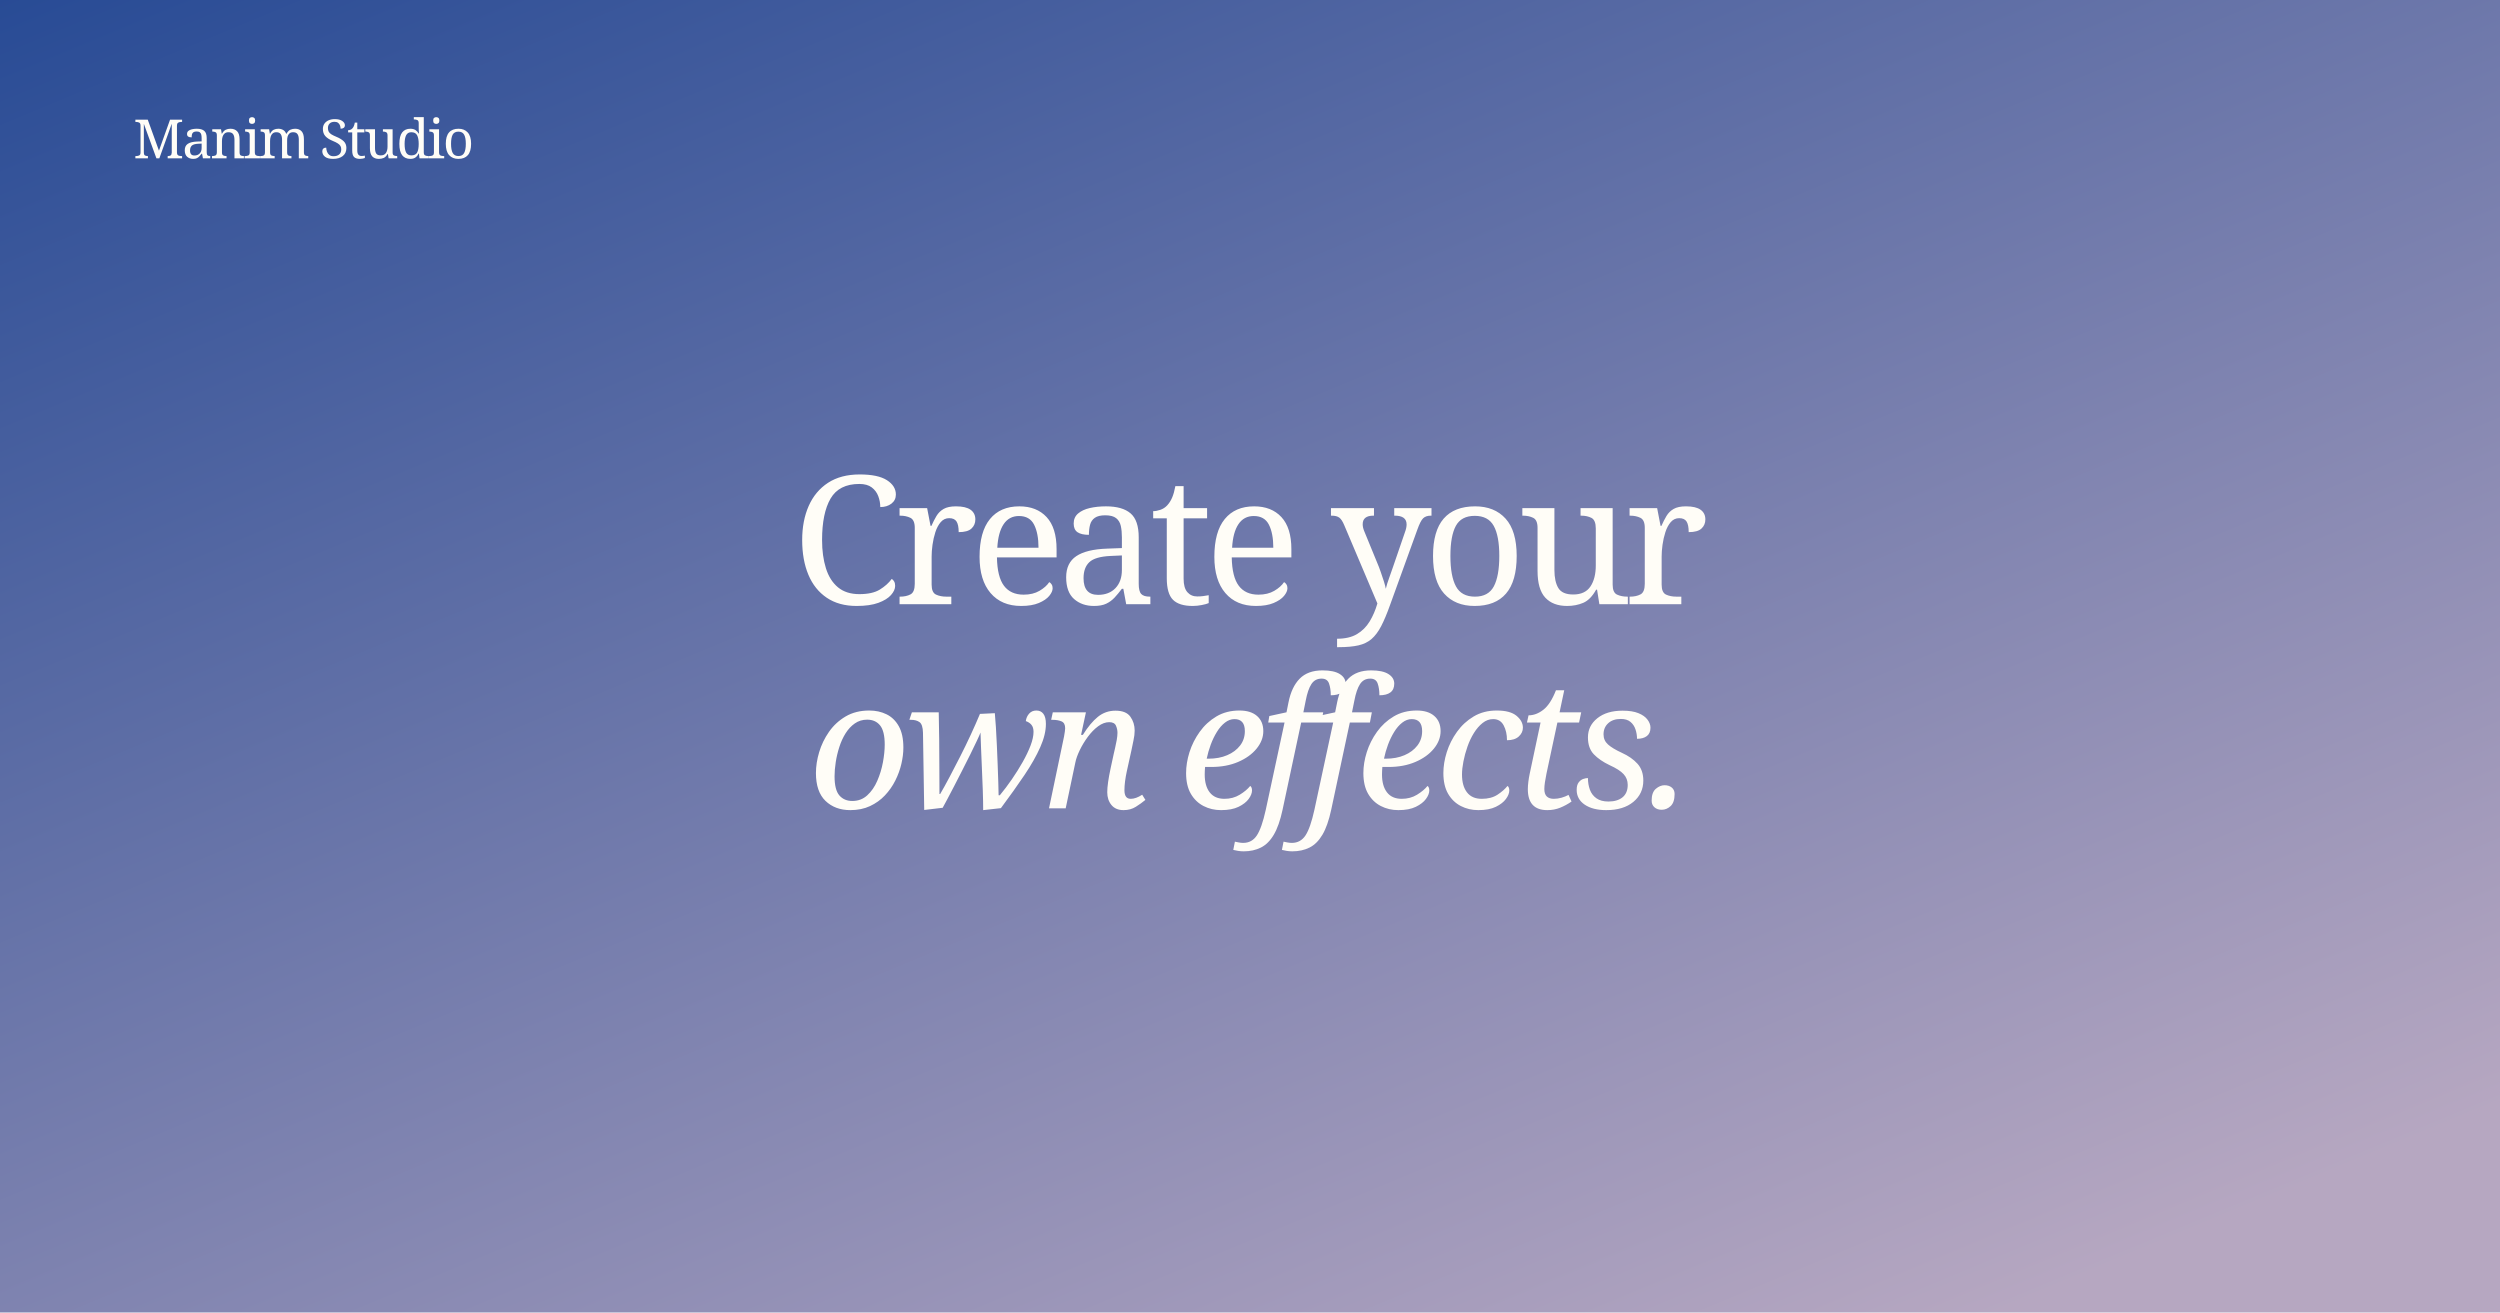
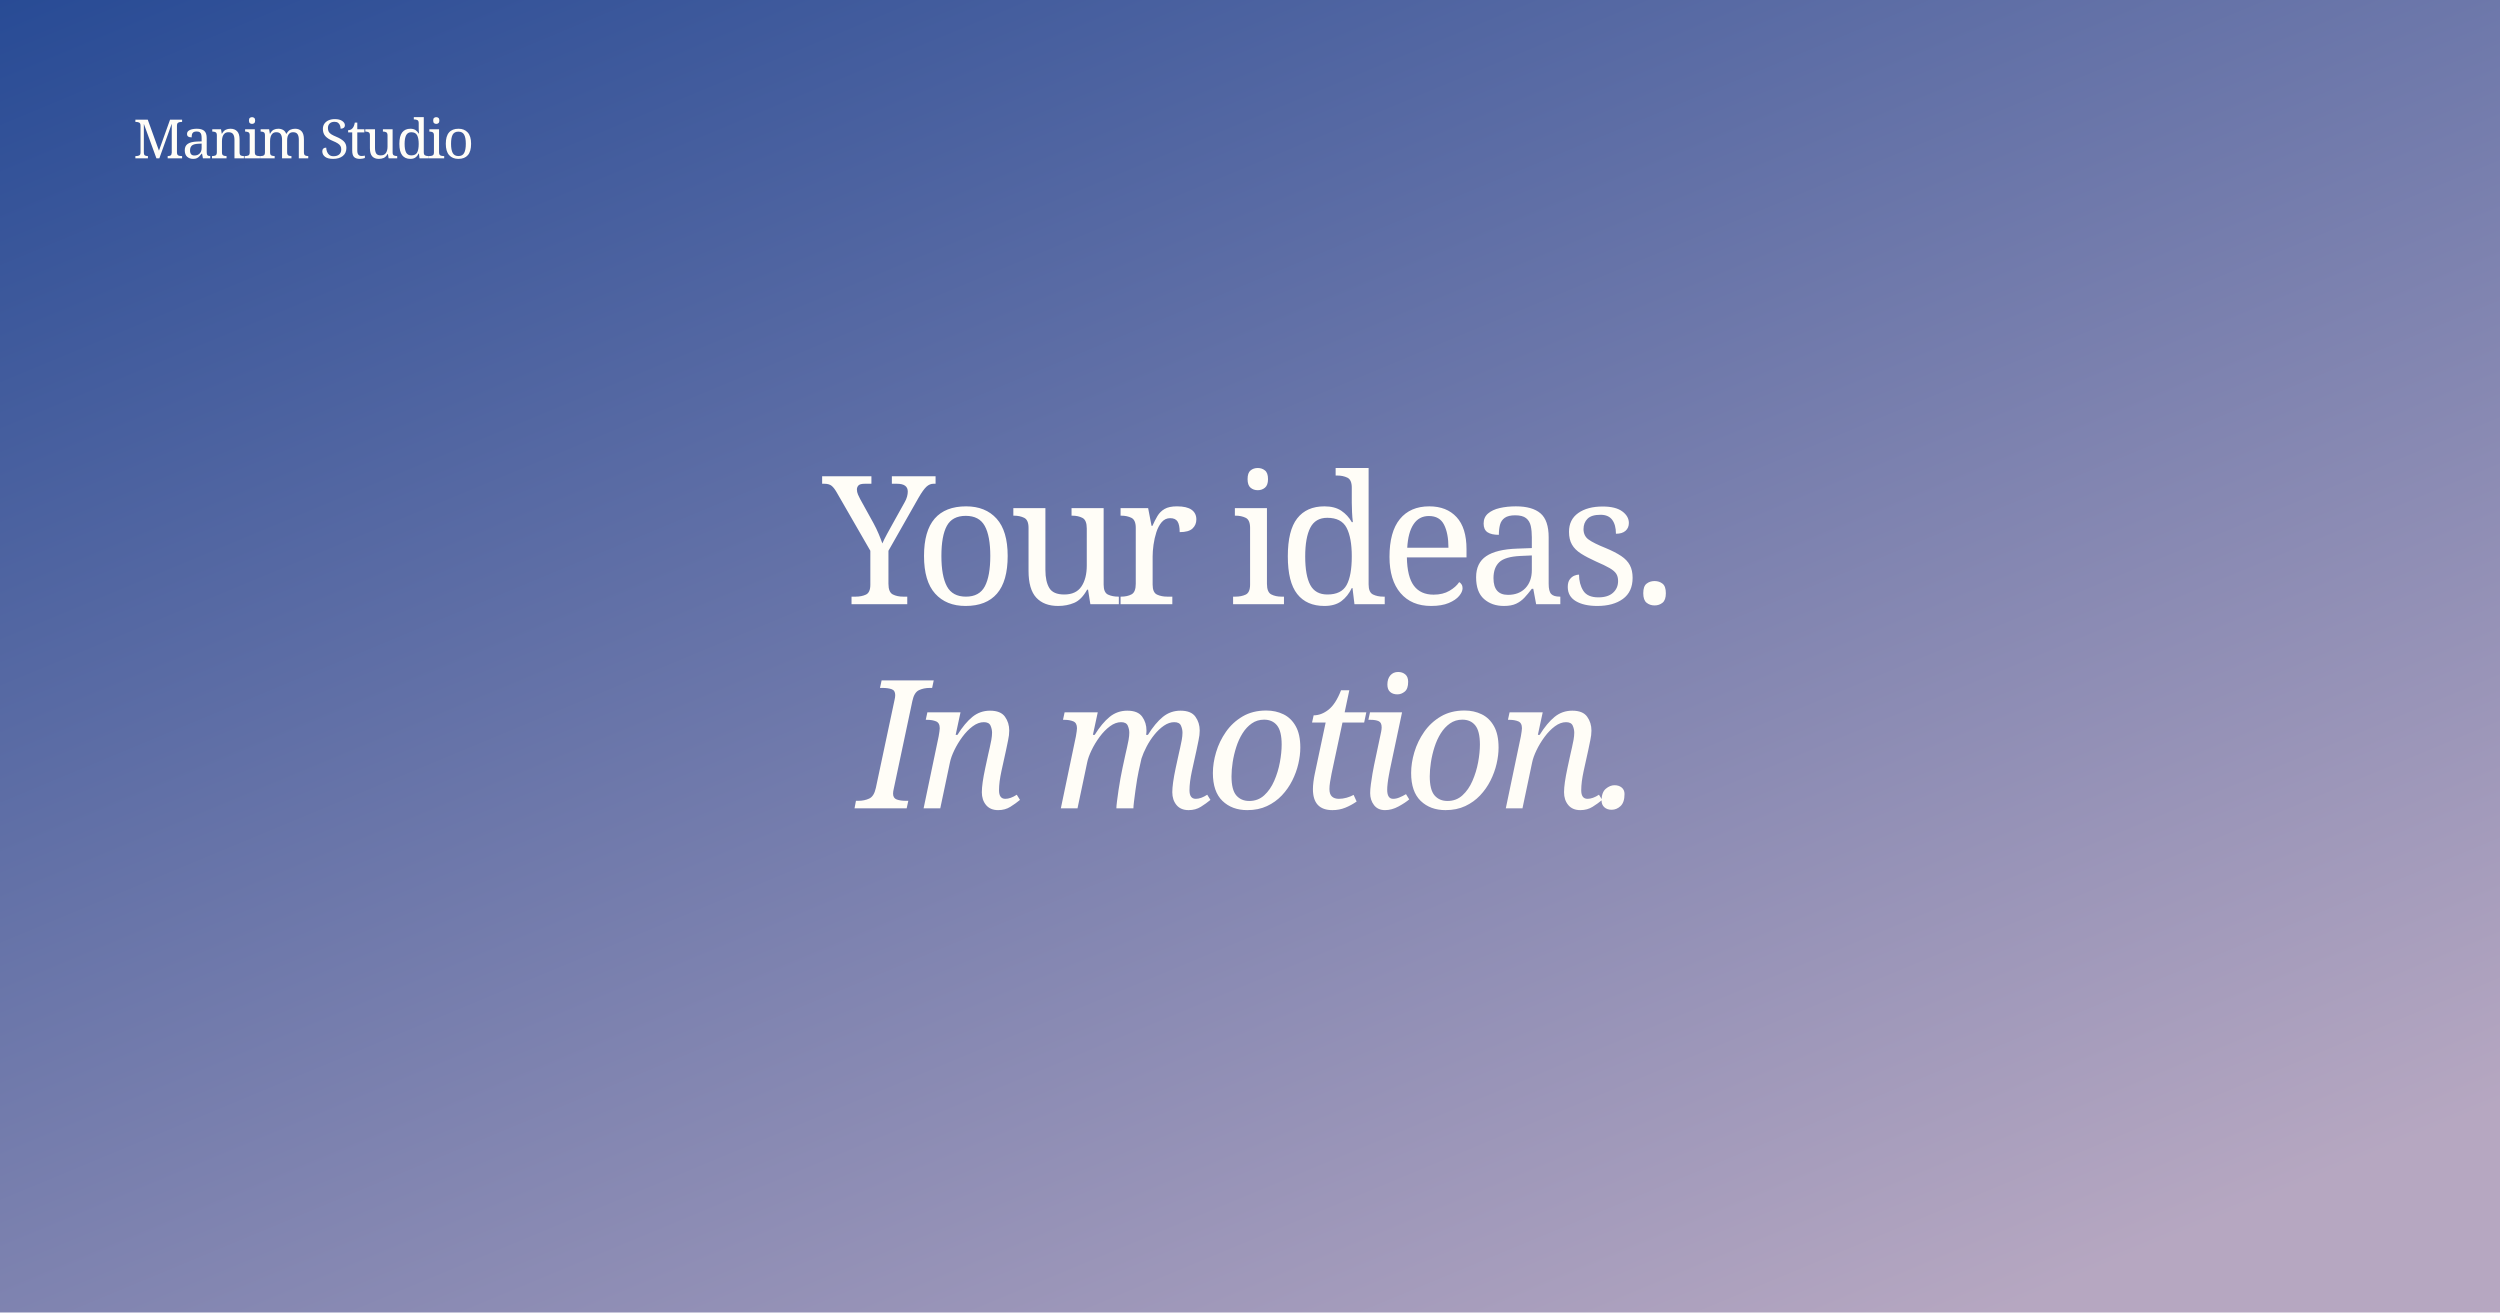
<svg xmlns="http://www.w3.org/2000/svg" width="1200" height="630" viewBox="0 0 1200 630" role="img" aria-labelledby="title">
  <defs>
    <linearGradient id="sky" x2=".8" y2="1">
      <stop stop-color="#284b95" />
      <stop offset="1" stop-color="#b6a7c1" />
    </linearGradient>
  </defs>
  <rect width="1200" height="630" fill="url(#sky)" />
  <text x="64" y="76" fill="#fffdf7" font-family="serif" font-size="26" letter-spacing="-1">Manim Studio</text>
  <g text-anchor="middle" font-family="Georgia, serif" font-size="86" letter-spacing="-4">
-     <text x="600" y="290" fill="#fffdf7">Create your</text>
-     <text x="600" y="388" fill="#fffdf7" font-style="italic">own effects.</text>
+     <text x="600" y="290" fill="#fffdf7">Your ideas.</text>
+     <text x="600" y="388" fill="#fffdf7" font-style="italic">In motion.</text>
  </g>
</svg>
